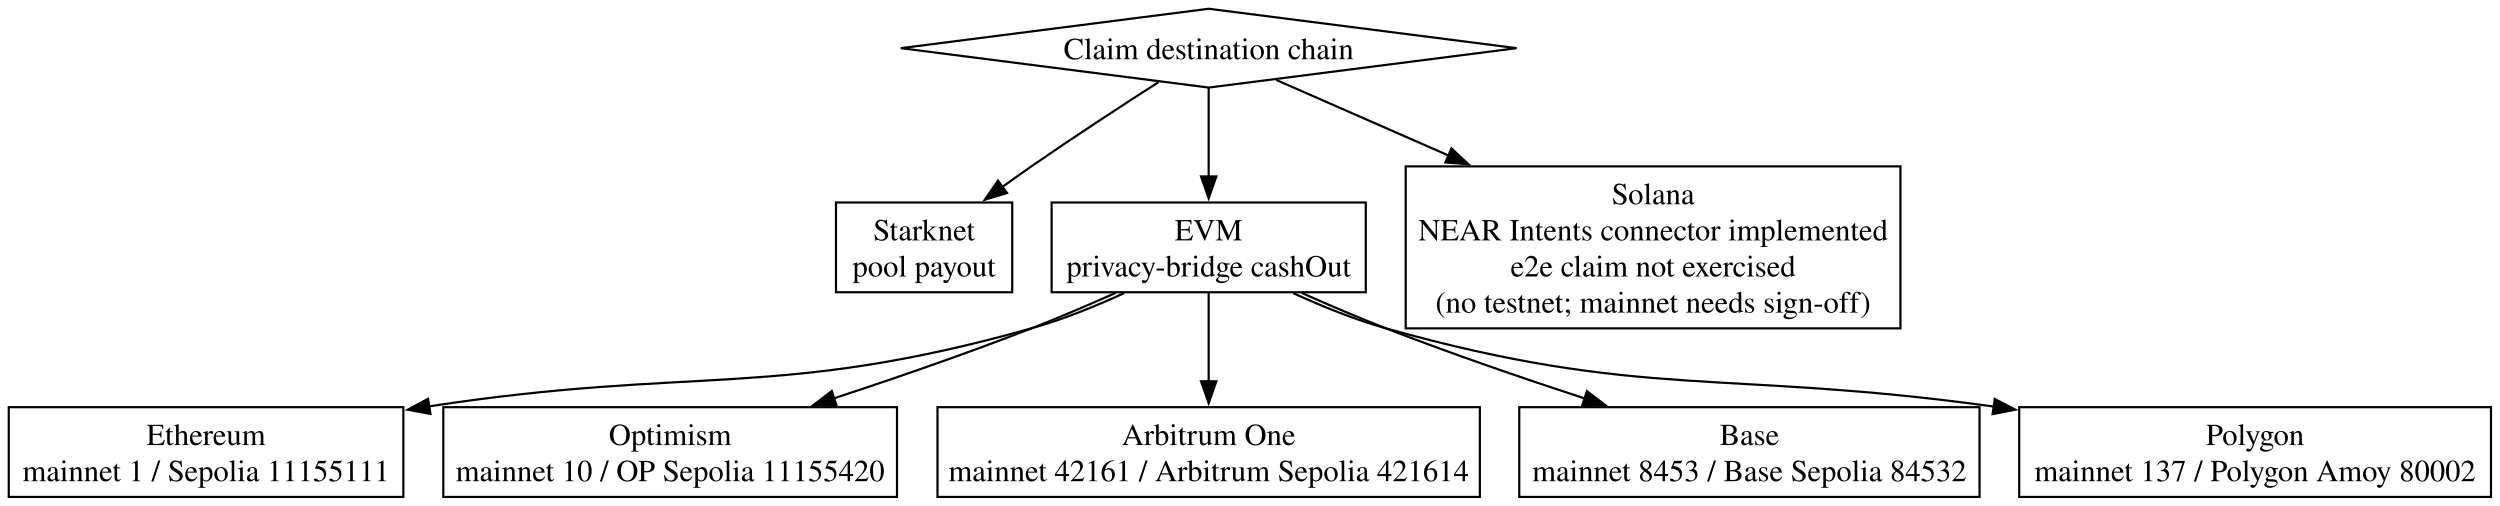
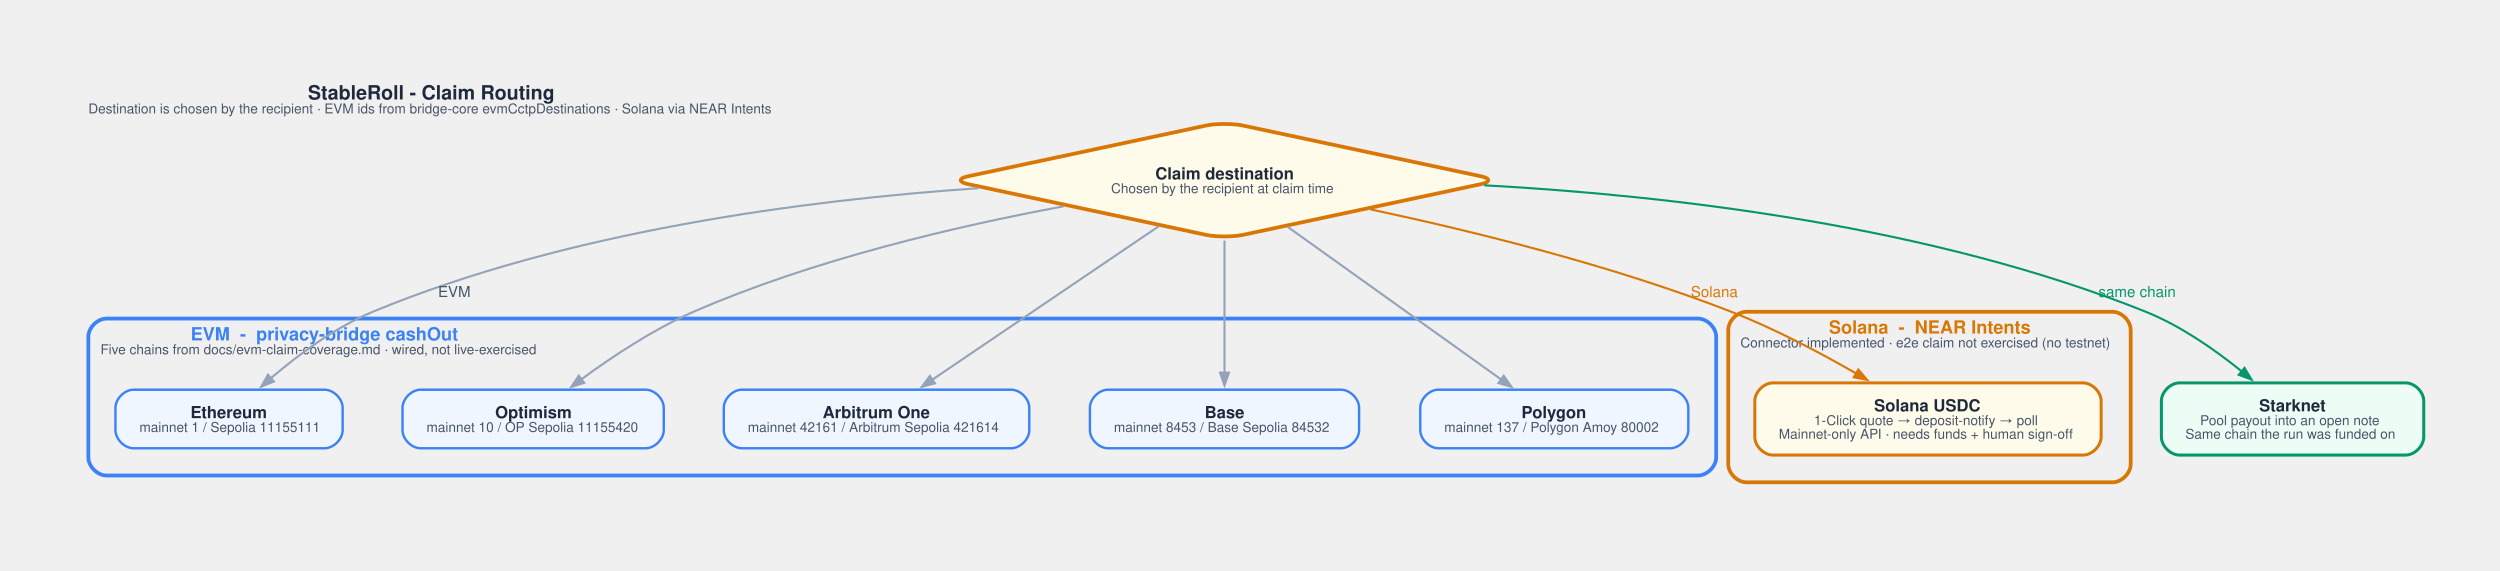
- <svg xmlns="http://www.w3.org/2000/svg" width="1142pt" height="231pt" viewBox="0.00 0.00 1142.00 231.00">
-   <g id="graph0" class="graph" transform="scale(1 1) rotate(0) translate(4 227)">
-     <polygon fill="white" stroke="none" points="-4,4 -4,-227 1137.88,-227 1137.88,4 -4,4" />
+ <svg xmlns="http://www.w3.org/2000/svg" width="1152pt" height="263pt" viewBox="0.00 0.00 1152.00 263.00">
+   <g id="graph0" class="graph" transform="scale(0.697119 0.697119) rotate(0) translate(50.4 326.81)">
+     <text xml:space="preserve" text-anchor="start" x="153.12" y="-261.06" font-family="Helvetica,sans-Serif" font-weight="bold" font-size="13.00" fill="#1e293b">StableRoll - Claim Routing</text>
+     <text xml:space="preserve" text-anchor="start" x="8" y="-251.86" font-family="Helvetica,sans-Serif" font-size="9.00" fill="#475569">Destination is chosen by the recipient · EVM ids from bridge-core evmCctpDestinations · Solana via NEAR Intents</text>
+     <g id="clust1" class="cluster">
+       <path fill="none" stroke="#3b82f6" stroke-width="2.5" d="M20,-12.5C20,-12.5 1072,-12.5 1072,-12.5 1078,-12.5 1084,-18.5 1084,-24.5 1084,-24.5 1084,-104.22 1084,-104.22 1084,-110.22 1078,-116.22 1072,-116.22 1072,-116.22 20,-116.22 20,-116.22 14,-116.22 8,-110.22 8,-104.22 8,-104.22 8,-24.5 8,-24.5 8,-18.5 14,-12.5 20,-12.5" />
+       <text xml:space="preserve" text-anchor="start" x="75.62" y="-101.82" font-family="Helvetica,sans-Serif" font-weight="bold" font-size="12.00" fill="#3b82f6">EVM  -  privacy-bridge cashOut</text>
+       <text xml:space="preserve" text-anchor="start" x="16" y="-92.67" font-family="Helvetica,sans-Serif" font-size="9.00" fill="#475569">Five chains from docs/evm-claim-coverage.md · wired, not live-exercised</text>
+     </g>
+     <g id="clust2" class="cluster">
+       <path fill="none" stroke="#d97706" stroke-width="2.5" d="M1104,-8C1104,-8 1346,-8 1346,-8 1352,-8 1358,-14 1358,-20 1358,-20 1358,-108.72 1358,-108.72 1358,-114.72 1352,-120.72 1346,-120.72 1346,-120.72 1104,-120.72 1104,-120.72 1098,-120.72 1092,-114.72 1092,-108.72 1092,-108.72 1092,-20 1092,-20 1092,-14 1098,-8 1104,-8" />
+       <text xml:space="preserve" text-anchor="start" x="1158.5" y="-106.32" font-family="Helvetica,sans-Serif" font-weight="bold" font-size="12.00" fill="#d97706">Solana  -  NEAR Intents</text>
+       <text xml:space="preserve" text-anchor="start" x="1100" y="-97.17" font-family="Helvetica,sans-Serif" font-size="9.00" fill="#475569">Connector implemented · e2e claim not exercised (no testnet)</text>
+     </g>
    <g id="node1" class="node">
-       <polygon fill="none" stroke="black" points="548.12,-223 407.47,-205 548.12,-187 688.78,-205 548.12,-223" />
-       <text xml:space="preserve" text-anchor="middle" x="548.12" y="-199.95" font-family="Times,serif" font-size="14.00">Claim destination chain</text>
+       <path fill="#eff6ff" stroke="#3b82f6" stroke-width="1.6" d="M164.09,-69.22C164.09,-69.22 37.91,-69.22 37.91,-69.22 31.91,-69.22 25.91,-63.22 25.91,-57.22 25.91,-57.22 25.91,-42.5 25.91,-42.5 25.91,-36.5 31.91,-30.5 37.91,-30.5 37.91,-30.5 164.09,-30.5 164.09,-30.5 170.09,-30.5 176.09,-36.5 176.09,-42.5 176.09,-42.5 176.09,-57.22 176.09,-57.22 176.09,-63.22 170.09,-69.22 164.09,-69.22" />
+       <text xml:space="preserve" text-anchor="start" x="75.5" y="-50.41" font-family="Helvetica,sans-Serif" font-weight="bold" font-size="11.00" fill="#1e293b">Ethereum</text>
+       <text xml:space="preserve" text-anchor="start" x="41.75" y="-41.31" font-family="Helvetica,sans-Serif" font-size="9.00" fill="#475569">mainnet 1 / Sepolia 11155111</text>
    </g>
    <g id="node2" class="node">
-       <polygon fill="none" stroke="black" points="458.38,-134.5 377.88,-134.5 377.88,-93.5 458.38,-93.5 458.38,-134.5" />
-       <text xml:space="preserve" text-anchor="middle" x="418.12" y="-117.2" font-family="Times,serif" font-size="14.00">Starknet</text>
-       <text xml:space="preserve" text-anchor="middle" x="418.12" y="-100.7" font-family="Times,serif" font-size="14.00">pool payout</text>
+       <path fill="#eff6ff" stroke="#3b82f6" stroke-width="1.6" d="M376.34,-69.22C376.34,-69.22 227.66,-69.22 227.66,-69.22 221.66,-69.22 215.66,-63.22 215.66,-57.22 215.66,-57.22 215.66,-42.5 215.66,-42.5 215.66,-36.5 221.66,-30.5 227.66,-30.5 227.66,-30.5 376.34,-30.5 376.34,-30.5 382.34,-30.5 388.34,-36.5 388.34,-42.5 388.34,-42.5 388.34,-57.22 388.34,-57.22 388.34,-63.22 382.34,-69.22 376.34,-69.22" />
+       <text xml:space="preserve" text-anchor="start" x="276.88" y="-50.41" font-family="Helvetica,sans-Serif" font-weight="bold" font-size="11.00" fill="#1e293b">Optimism</text>
+       <text xml:space="preserve" text-anchor="start" x="231.5" y="-41.31" font-family="Helvetica,sans-Serif" font-size="9.00" fill="#475569">mainnet 10 / OP Sepolia 11155420</text>
+     </g>
+     <g id="node3" class="node">
+       <path fill="#eff6ff" stroke="#3b82f6" stroke-width="1.6" d="M617.97,-69.22C617.97,-69.22 440.03,-69.22 440.03,-69.22 434.03,-69.22 428.03,-63.22 428.03,-57.22 428.03,-57.22 428.03,-42.5 428.03,-42.5 428.03,-36.5 434.03,-30.5 440.03,-30.5 440.03,-30.5 617.97,-30.5 617.97,-30.5 623.97,-30.5 629.97,-36.5 629.97,-42.5 629.97,-42.5 629.97,-57.22 629.97,-57.22 629.97,-63.22 623.97,-69.22 617.97,-69.22" />
+       <text xml:space="preserve" text-anchor="start" x="493.38" y="-50.41" font-family="Helvetica,sans-Serif" font-weight="bold" font-size="11.00" fill="#1e293b">Arbitrum One</text>
+       <text xml:space="preserve" text-anchor="start" x="443.88" y="-41.31" font-family="Helvetica,sans-Serif" font-size="9.00" fill="#475569">mainnet 42161 / Arbitrum Sepolia 421614</text>
+     </g>
+     <g id="node4" class="node">
+       <path fill="#eff6ff" stroke="#3b82f6" stroke-width="1.6" d="M835.97,-69.22C835.97,-69.22 682.03,-69.22 682.03,-69.22 676.03,-69.22 670.03,-63.22 670.03,-57.22 670.03,-57.22 670.03,-42.5 670.03,-42.5 670.03,-36.5 676.03,-30.5 682.03,-30.5 682.03,-30.5 835.97,-30.5 835.97,-30.5 841.97,-30.5 847.97,-36.5 847.97,-42.5 847.97,-42.5 847.97,-57.22 847.97,-57.22 847.97,-63.22 841.97,-69.22 835.97,-69.22" />
+       <text xml:space="preserve" text-anchor="start" x="745.88" y="-50.41" font-family="Helvetica,sans-Serif" font-weight="bold" font-size="11.00" fill="#1e293b">Base</text>
+       <text xml:space="preserve" text-anchor="start" x="685.88" y="-41.31" font-family="Helvetica,sans-Serif" font-size="9.00" fill="#475569">mainnet 8453 / Base Sepolia 84532</text>
+     </g>
+     <g id="node5" class="node">
+       <path fill="#eff6ff" stroke="#3b82f6" stroke-width="1.6" d="M1053.59,-69.22C1053.59,-69.22 900.41,-69.22 900.41,-69.22 894.41,-69.22 888.41,-63.22 888.41,-57.22 888.41,-57.22 888.41,-42.5 888.41,-42.5 888.41,-36.5 894.41,-30.5 900.41,-30.5 900.41,-30.5 1053.59,-30.5 1053.59,-30.5 1059.59,-30.5 1065.59,-36.5 1065.59,-42.5 1065.59,-42.5 1065.59,-57.22 1065.59,-57.22 1065.59,-63.22 1059.59,-69.22 1053.59,-69.22" />
+       <text xml:space="preserve" text-anchor="start" x="955.25" y="-50.41" font-family="Helvetica,sans-Serif" font-weight="bold" font-size="11.00" fill="#1e293b">Polygon</text>
+       <text xml:space="preserve" text-anchor="start" x="904.25" y="-41.31" font-family="Helvetica,sans-Serif" font-size="9.00" fill="#475569">mainnet 137 / Polygon Amoy 80002</text>
+     </g>
+     <g id="node6" class="node">
+       <path fill="#fffbeb" stroke="#d97706" stroke-width="2" d="M1326.46,-73.72C1326.46,-73.72 1121.54,-73.72 1121.54,-73.72 1115.54,-73.72 1109.54,-67.72 1109.54,-61.72 1109.54,-61.72 1109.54,-38 1109.54,-38 1109.54,-32 1115.54,-26 1121.54,-26 1121.54,-26 1326.46,-26 1326.46,-26 1332.46,-26 1338.46,-32 1338.46,-38 1338.46,-38 1338.46,-61.72 1338.46,-61.72 1338.46,-67.72 1332.46,-73.72 1326.46,-73.72" />
+       <text xml:space="preserve" text-anchor="start" x="1188.38" y="-54.91" font-family="Helvetica,sans-Serif" font-weight="bold" font-size="11.00" fill="#1e293b">Solana USDC</text>
+       <text xml:space="preserve" text-anchor="start" x="1148.62" y="-45.81" font-family="Helvetica,sans-Serif" font-size="9.00" fill="#475569">1-Click quote → deposit-notify → poll</text>
+       <text xml:space="preserve" text-anchor="start" x="1125.38" y="-36.81" font-family="Helvetica,sans-Serif" font-size="9.00" fill="#475569">Mainnet-only API · needs funds + human sign-off</text>
+     </g>
+     <g id="node7" class="node">
+       <path fill="#fffbeb" stroke="#d97706" stroke-width="2.5" d="M747.26,-243.91C747.26,-243.91 589.06,-210.19 589.06,-210.19 583.19,-208.94 583.19,-206.44 589.06,-205.19 589.06,-205.19 747.26,-171.47 747.26,-171.47 753.13,-170.22 764.87,-170.22 770.74,-171.47 770.74,-171.47 928.94,-205.19 928.94,-205.19 934.81,-206.44 934.81,-208.94 928.94,-210.19 928.94,-210.19 770.74,-243.91 770.74,-243.91 764.87,-245.16 753.13,-245.16 747.26,-243.91" />
+       <text xml:space="preserve" text-anchor="start" x="713.25" y="-208.24" font-family="Helvetica,sans-Serif" font-weight="bold" font-size="11.00" fill="#1e293b">Claim destination</text>
+       <text xml:space="preserve" text-anchor="start" x="684" y="-199.14" font-family="Helvetica,sans-Serif" font-size="9.00" fill="#475569">Chosen by the recipient at claim time</text>
+     </g>
+     <g id="edge2" class="edge">
+       <path fill="none" stroke="#94a3b8" stroke-width="1.4" d="M596.36,-202.41C480.83,-194.52 324.11,-173.8 196,-120.72 170.91,-110.32 146.31,-91.94 128.43,-76.64" />
+       <polygon fill="#94a3b8" stroke="#94a3b8" stroke-width="1.4" points="130.65,-74.63 122.3,-71.26 126.73,-79.1 130.65,-74.63" />
+       <text xml:space="preserve" text-anchor="middle" x="249.9" y="-130.47" font-family="Helvetica,sans-Serif" font-size="10.00" fill="#475569">EVM</text>
+     </g>
+     <g id="edge3" class="edge">
+       <path fill="none" stroke="#94a3b8" stroke-width="1.4" d="M652.66,-190.44C581.42,-177.22 486.63,-155.03 408,-120.72 381.43,-109.13 354.18,-91 333.96,-76.12" />
+       <polygon fill="#94a3b8" stroke="#94a3b8" stroke-width="1.4" points="335.76,-73.75 327.17,-71.03 332.19,-78.51 335.76,-73.75" />
+     </g>
+     <g id="edge4" class="edge">
+       <path fill="none" stroke="#94a3b8" stroke-width="1.4" d="M715.47,-177.2C672.15,-147.85 606.43,-103.32 565.68,-75.71" />
+       <polygon fill="#94a3b8" stroke="#94a3b8" stroke-width="1.4" points="567.6,-73.42 558.89,-71.11 564.26,-78.34 567.6,-73.42" />
+     </g>
+     <g id="edge5" class="edge">
+       <path fill="none" stroke="#94a3b8" stroke-width="1.4" d="M759,-167.77C759,-140.72 759,-105.22 759,-80.47" />
+       <polygon fill="#94a3b8" stroke="#94a3b8" stroke-width="1.4" points="761.98,-80.54 759,-72.04 756.03,-80.54 761.98,-80.54" />
+     </g>
+     <g id="edge6" class="edge">
+       <path fill="none" stroke="#94a3b8" stroke-width="1.4" d="M800.77,-176.83C841.81,-147.5 903.69,-103.26 942.16,-75.77" />
+       <polygon fill="#94a3b8" stroke="#94a3b8" stroke-width="1.4" points="943.55,-78.43 948.74,-71.06 940.09,-73.58 943.55,-78.43" />
+     </g>
+     <g id="edge7" class="edge">
+       <path fill="none" stroke="#d97706" stroke-width="1.4" d="M855.51,-188.41C923.51,-173.97 1015.97,-151.18 1094,-120.72 1122.47,-109.61 1152.62,-93.69 1176.72,-79.85" />
+       <polygon fill="#d97706" stroke="#d97706" stroke-width="1.4" points="1177.96,-82.57 1183.81,-75.73 1174.96,-77.43 1177.96,-82.57" />
+       <text xml:space="preserve" text-anchor="middle" x="1082.75" y="-130.47" font-family="Helvetica,sans-Serif" font-size="10.00" fill="#d97706">Solana</text>
+     </g>
+     <g id="node8" class="node">
+       <path fill="#ecfdf5" stroke="#059669" stroke-width="2" d="M1539.71,-73.72C1539.71,-73.72 1390.29,-73.72 1390.29,-73.72 1384.29,-73.72 1378.29,-67.72 1378.29,-61.72 1378.29,-61.72 1378.29,-38 1378.29,-38 1378.29,-32 1384.29,-26 1390.29,-26 1390.29,-26 1539.71,-26 1539.71,-26 1545.71,-26 1551.71,-32 1551.71,-38 1551.71,-38 1551.71,-61.72 1551.71,-61.72 1551.71,-67.72 1545.71,-73.72 1539.71,-73.72" />
+       <text xml:space="preserve" text-anchor="start" x="1442.88" y="-54.91" font-family="Helvetica,sans-Serif" font-weight="bold" font-size="11.00" fill="#1e293b">Starknet</text>
+       <text xml:space="preserve" text-anchor="start" x="1403.88" y="-45.81" font-family="Helvetica,sans-Serif" font-size="9.00" fill="#475569">Pool payout into an open note</text>
+       <text xml:space="preserve" text-anchor="start" x="1394.12" y="-36.81" font-family="Helvetica,sans-Serif" font-size="9.00" fill="#475569">Same chain the run was funded on</text>
    </g>
    <g id="edge1" class="edge">
-       <path fill="none" stroke="black" d="M525.21,-189.48C508.87,-179 486.46,-164.41 467.12,-151 462.75,-147.96 458.19,-144.72 453.7,-141.48" />
-       <polygon fill="black" stroke="black" points="456.01,-138.83 445.86,-135.77 451.88,-144.49 456.01,-138.83" />
-     </g>
-     <g id="node3" class="node">
-       <polygon fill="none" stroke="black" points="619.88,-134.5 476.38,-134.5 476.38,-93.5 619.88,-93.5 619.88,-134.5" />
-       <text xml:space="preserve" text-anchor="middle" x="548.12" y="-117.2" font-family="Times,serif" font-size="14.00">EVM</text>
-       <text xml:space="preserve" text-anchor="middle" x="548.12" y="-100.7" font-family="Times,serif" font-size="14.00">privacy-bridge cashOut</text>
-     </g>
-     <g id="edge2" class="edge">
-       <path fill="none" stroke="black" d="M548.12,-186.84C548.12,-175.35 548.12,-159.9 548.12,-146.27" />
-       <polygon fill="black" stroke="black" points="551.63,-146.42 548.13,-136.42 544.63,-146.42 551.63,-146.42" />
-     </g>
-     <g id="node9" class="node">
-       <polygon fill="none" stroke="black" points="864.12,-151 638.12,-151 638.12,-77 864.12,-77 864.12,-151" />
-       <text xml:space="preserve" text-anchor="middle" x="751.12" y="-133.7" font-family="Times,serif" font-size="14.00">Solana</text>
-       <text xml:space="preserve" text-anchor="middle" x="751.12" y="-117.2" font-family="Times,serif" font-size="14.00">NEAR Intents connector implemented</text>
-       <text xml:space="preserve" text-anchor="middle" x="751.12" y="-100.7" font-family="Times,serif" font-size="14.00">e2e claim not exercised</text>
-       <text xml:space="preserve" text-anchor="middle" x="751.12" y="-84.2" font-family="Times,serif" font-size="14.00">(no testnet; mainnet needs sign-off)</text>
-     </g>
-     <g id="edge3" class="edge">
-       <path fill="none" stroke="black" d="M578.96,-190.48C600.1,-181.21 629.36,-168.39 657.76,-155.93" />
-       <polygon fill="black" stroke="black" points="659.03,-159.2 666.78,-151.98 656.22,-152.79 659.03,-159.2" />
-     </g>
-     <g id="node4" class="node">
-       <polygon fill="none" stroke="black" points="180.25,-41 0,-41 0,0 180.25,0 180.25,-41" />
-       <text xml:space="preserve" text-anchor="middle" x="90.12" y="-23.7" font-family="Times,serif" font-size="14.00">Ethereum</text>
-       <text xml:space="preserve" text-anchor="middle" x="90.12" y="-7.2" font-family="Times,serif" font-size="14.00">mainnet 1 / Sepolia 11155111</text>
-     </g>
-     <g id="edge4" class="edge">
-       <path fill="none" stroke="black" d="M509.42,-93.07C496.3,-87.05 481.35,-80.99 467.12,-77 350.68,-44.33 314.22,-60.06 192.02,-41.38" />
-       <polygon fill="black" stroke="black" points="192.64,-37.93 182.21,-39.83 191.54,-44.85 192.64,-37.93" />
-     </g>
-     <g id="node5" class="node">
-       <polygon fill="none" stroke="black" points="405.75,-41 198.5,-41 198.5,0 405.75,0 405.75,-41" />
-       <text xml:space="preserve" text-anchor="middle" x="302.12" y="-23.7" font-family="Times,serif" font-size="14.00">Optimism</text>
-       <text xml:space="preserve" text-anchor="middle" x="302.12" y="-7.2" font-family="Times,serif" font-size="14.00">mainnet 10 / OP Sepolia 11155420</text>
-     </g>
-     <g id="edge5" class="edge">
-       <path fill="none" stroke="black" d="M505.56,-93.19C493.26,-87.7 479.74,-81.91 467.12,-77 437.91,-65.62 405.27,-54.35 376.79,-44.97" />
-       <polygon fill="black" stroke="black" points="378.12,-41.72 367.53,-41.94 375.95,-48.38 378.12,-41.72" />
-     </g>
-     <g id="node6" class="node">
-       <polygon fill="none" stroke="black" points="672,-41 424.25,-41 424.25,0 672,0 672,-41" />
-       <text xml:space="preserve" text-anchor="middle" x="548.12" y="-23.7" font-family="Times,serif" font-size="14.00">Arbitrum One</text>
-       <text xml:space="preserve" text-anchor="middle" x="548.12" y="-7.2" font-family="Times,serif" font-size="14.00">mainnet 42161 / Arbitrum Sepolia 421614</text>
-     </g>
-     <g id="edge6" class="edge">
-       <path fill="none" stroke="black" d="M548.12,-93.15C548.12,-81.28 548.12,-65.94 548.12,-52.5" />
-       <polygon fill="black" stroke="black" points="551.63,-52.83 548.13,-42.83 544.63,-52.83 551.63,-52.83" />
-     </g>
-     <g id="node7" class="node">
-       <polygon fill="none" stroke="black" points="900.25,-41 690,-41 690,0 900.25,0 900.25,-41" />
-       <text xml:space="preserve" text-anchor="middle" x="795.12" y="-23.7" font-family="Times,serif" font-size="14.00">Base</text>
-       <text xml:space="preserve" text-anchor="middle" x="795.12" y="-7.2" font-family="Times,serif" font-size="14.00">mainnet 8453 / Base Sepolia 84532</text>
-     </g>
-     <g id="edge7" class="edge">
-       <path fill="none" stroke="black" d="M590.68,-93.17C602.99,-87.69 616.5,-81.9 629.12,-77 658.51,-65.59 691.34,-54.31 720,-44.93" />
-       <polygon fill="black" stroke="black" points="720.9,-48.32 729.32,-41.9 718.73,-41.66 720.9,-48.32" />
-     </g>
-     <g id="node8" class="node">
-       <polygon fill="none" stroke="black" points="1133.88,-41 918.38,-41 918.38,0 1133.88,0 1133.88,-41" />
-       <text xml:space="preserve" text-anchor="middle" x="1026.12" y="-23.7" font-family="Times,serif" font-size="14.00">Polygon</text>
-       <text xml:space="preserve" text-anchor="middle" x="1026.12" y="-7.2" font-family="Times,serif" font-size="14.00">mainnet 137 / Polygon Amoy 80002</text>
-     </g>
-     <g id="edge8" class="edge">
-       <path fill="none" stroke="black" d="M586.83,-93.06C599.95,-87.04 614.9,-80.98 629.12,-77 746.52,-44.12 782.95,-58.44 907.02,-41.24" />
-       <polygon fill="black" stroke="black" points="907.19,-44.75 916.6,-39.87 906.2,-37.82 907.19,-44.75" />
+       <path fill="none" stroke="#059669" stroke-width="1.4" d="M930.71,-204.33C1055.93,-197.46 1227.56,-177.17 1368,-120.72 1391.21,-111.39 1414.07,-95.36 1431.76,-81" />
+       <polygon fill="#059669" stroke="#059669" stroke-width="1.4" points="1433.25,-83.64 1437.88,-75.91 1429.44,-79.06 1433.25,-83.64" />
+       <text xml:space="preserve" text-anchor="middle" x="1362.23" y="-130.47" font-family="Helvetica,sans-Serif" font-size="10.00" fill="#059669">same chain</text>
    </g>
  </g>
</svg>
